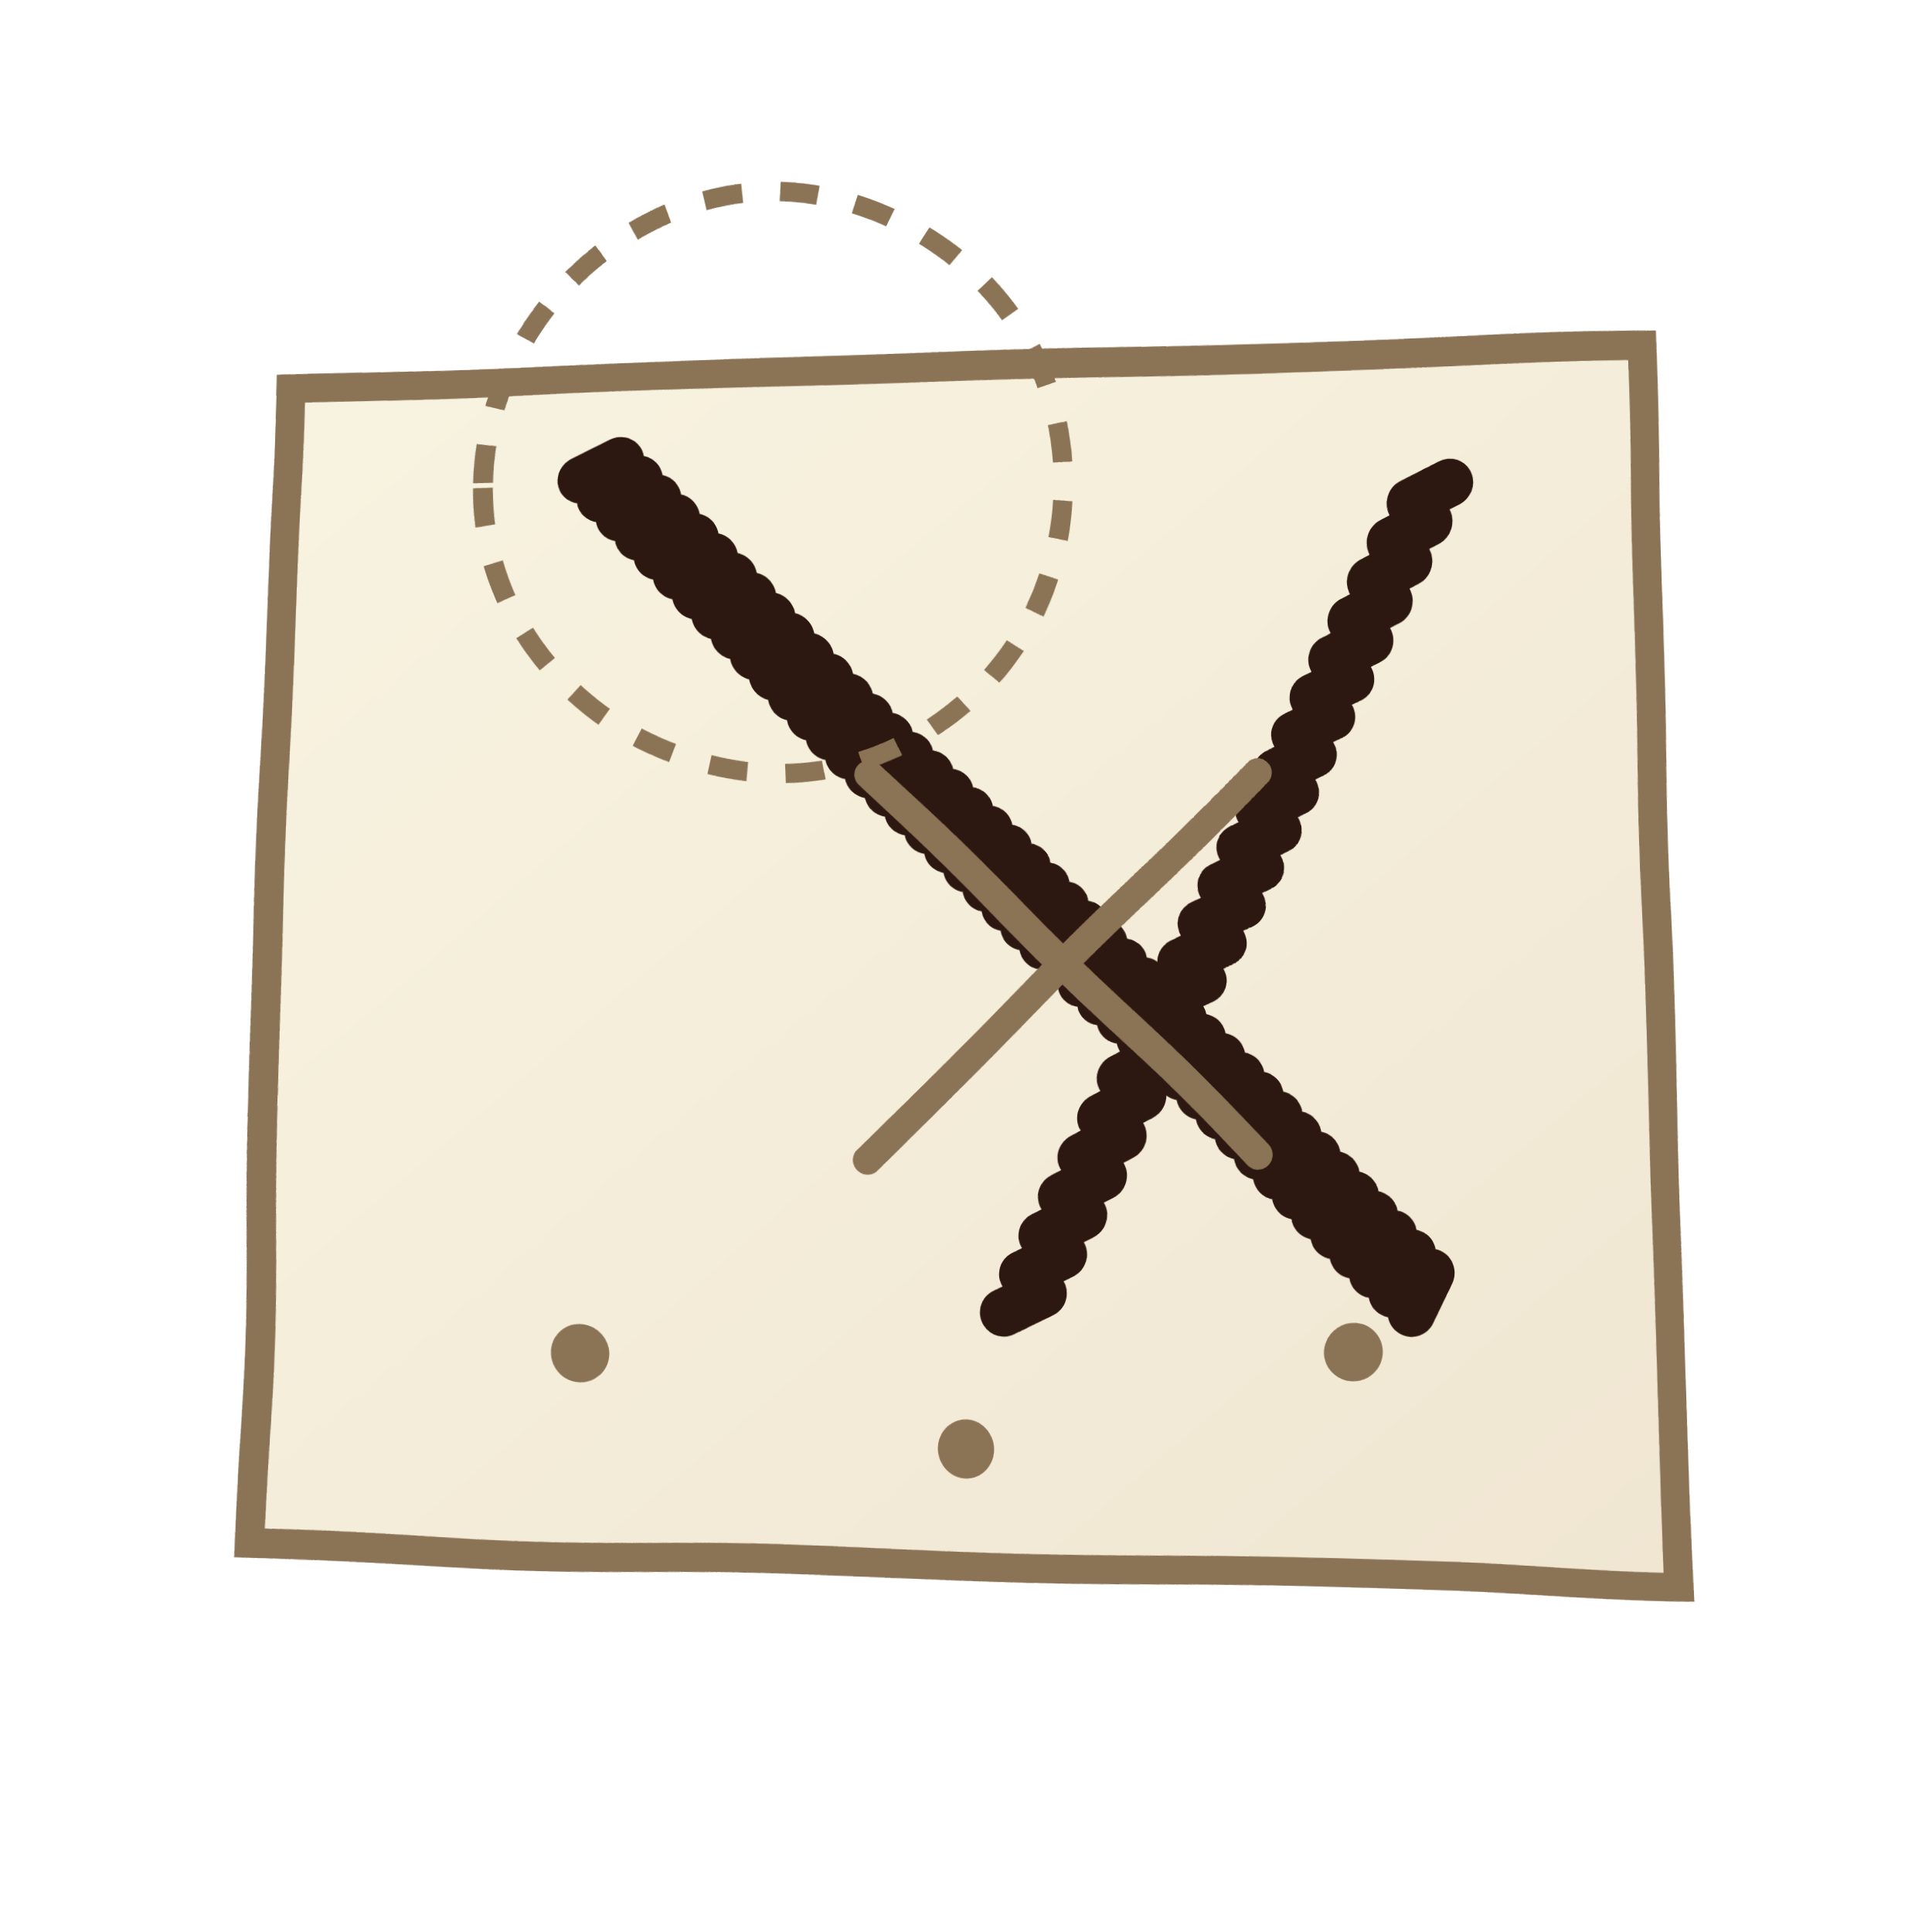
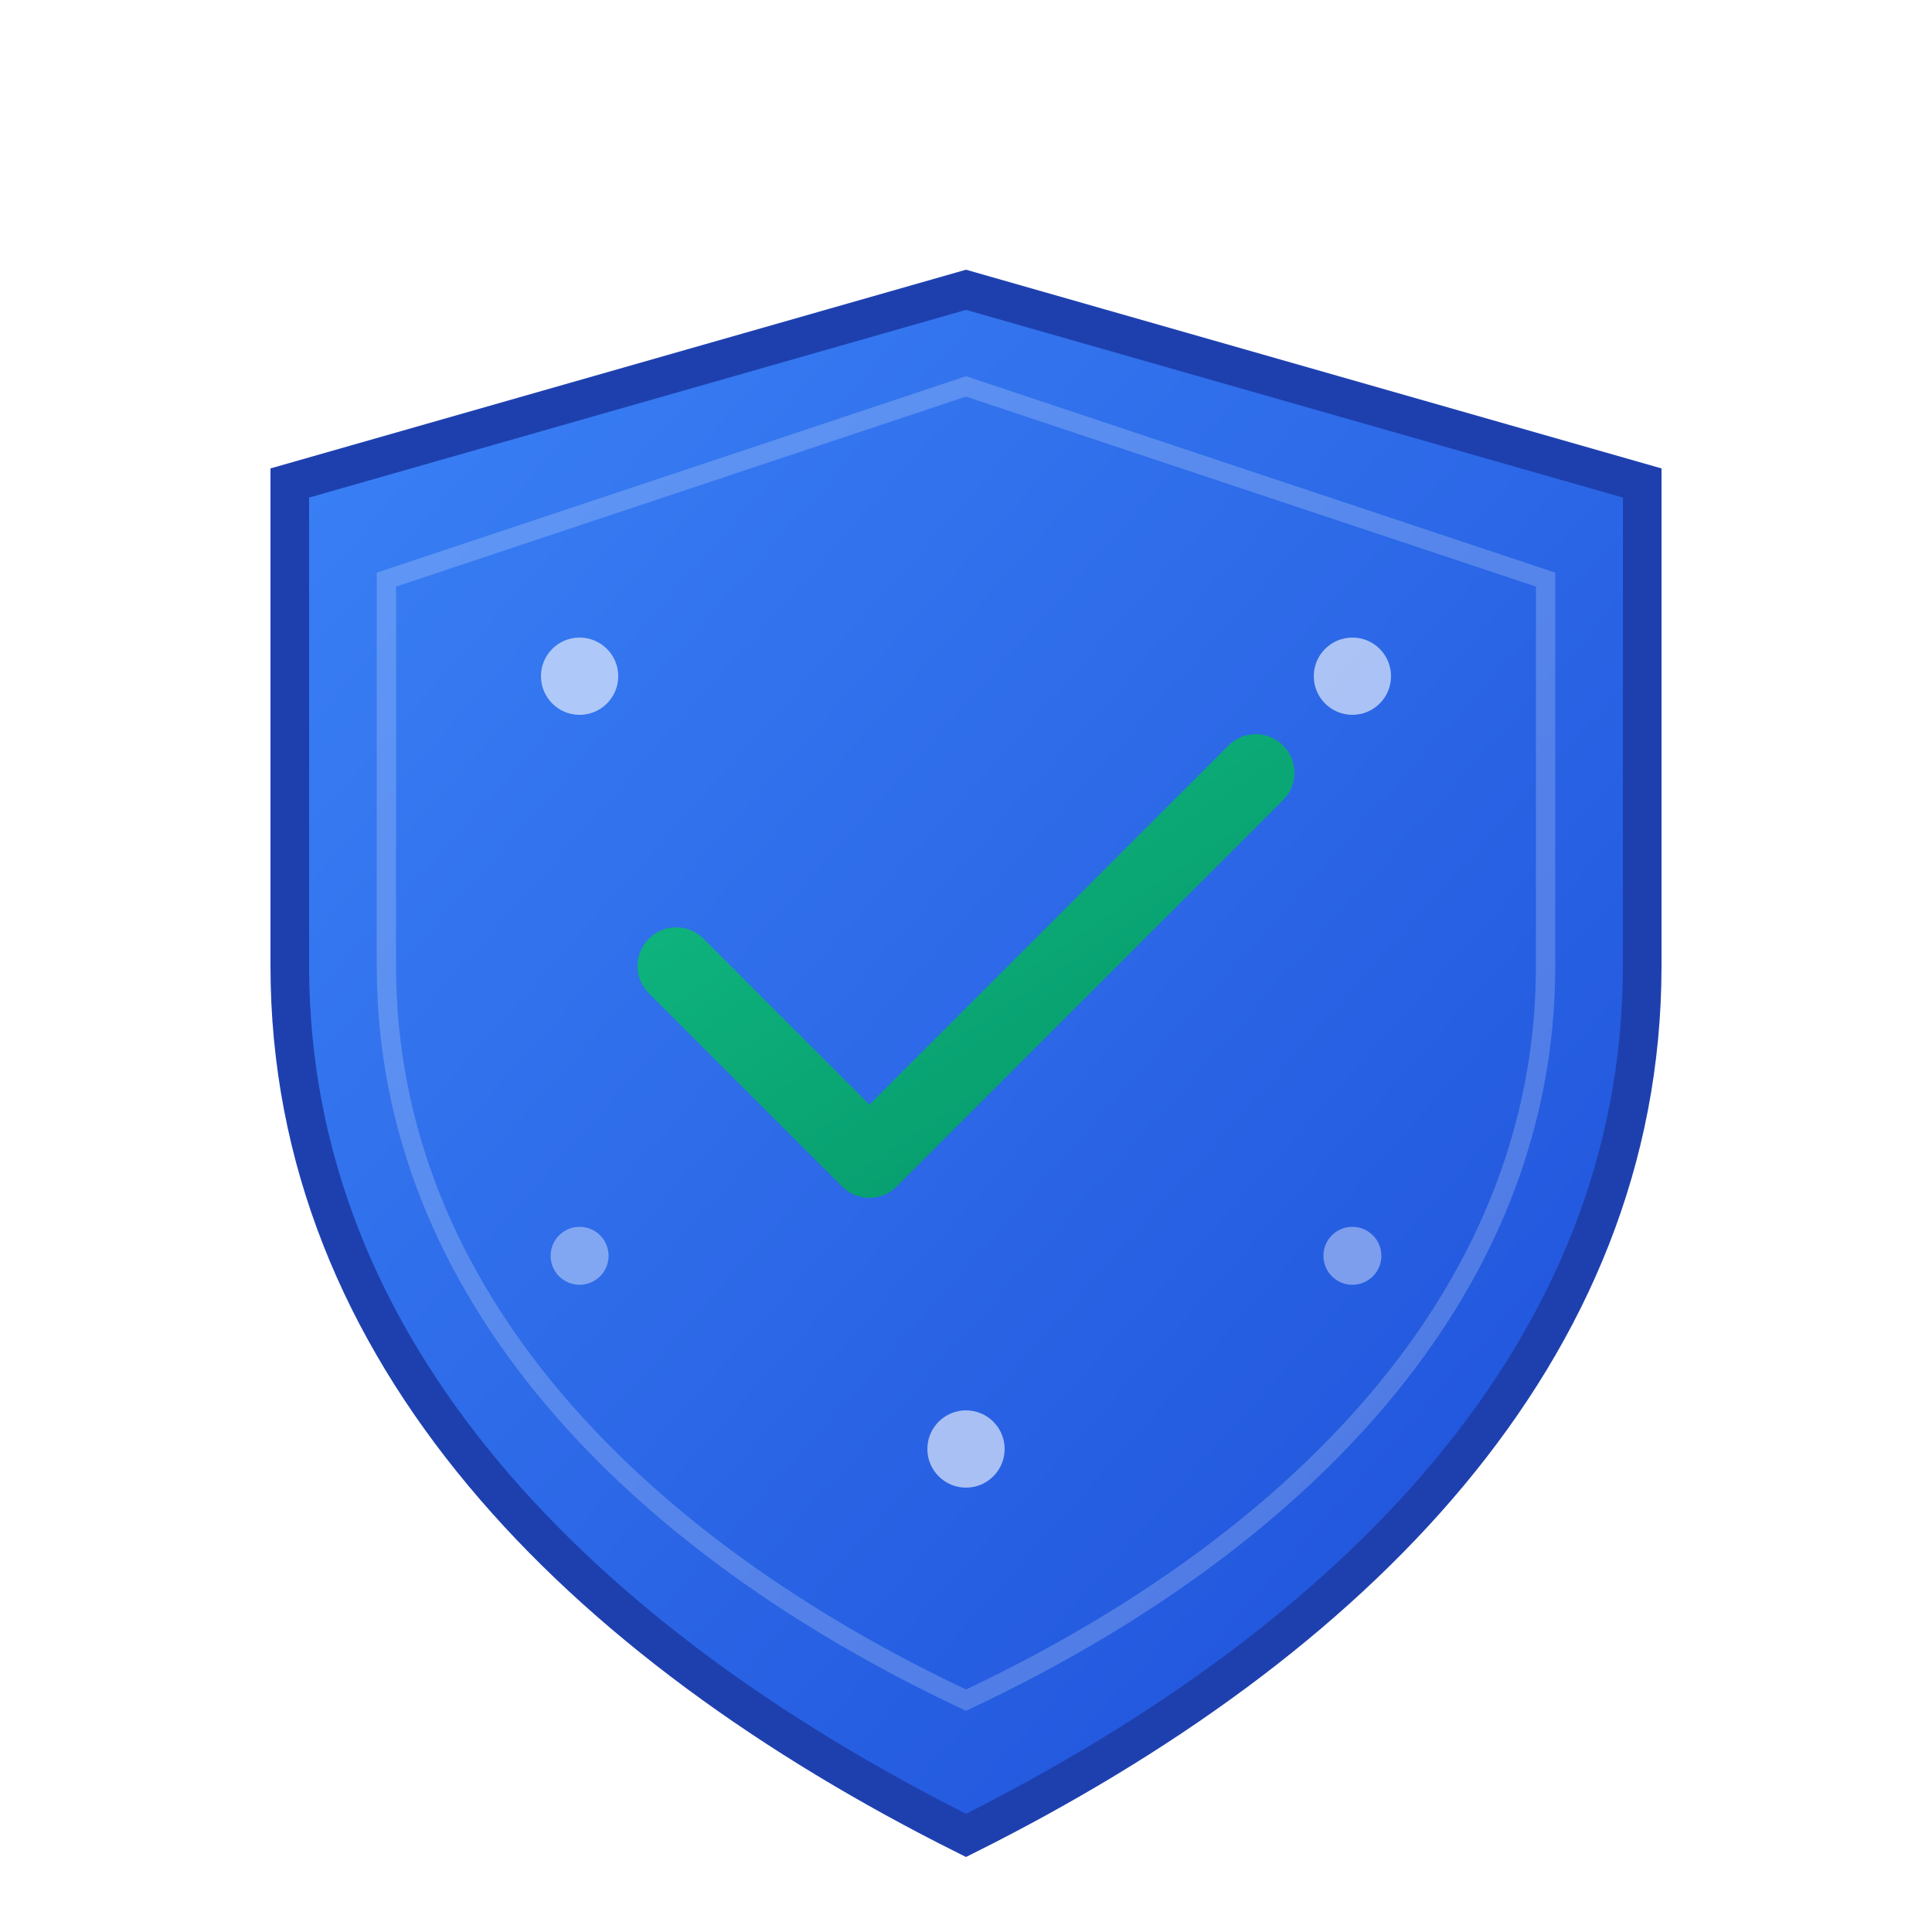
<svg xmlns="http://www.w3.org/2000/svg" viewBox="0 0 100 100">
  <defs>
-     <filter id="roughen">
-       <feTurbulence type="fractalNoise" baseFrequency="0.04" numOctaves="2" result="noise" />
-       <feDisplacementMap in="SourceGraphic" in2="noise" scale="1" xChannelSelector="R" yChannelSelector="G" />
-     </filter>
-     <linearGradient id="paperGradient" x1="0%" y1="0%" x2="100%" y2="100%">
-       <stop offset="0%" stop-color="#f8f4e1" />
-       <stop offset="100%" stop-color="#f0e6d2" />
+     <linearGradient id="shieldGradient" x1="0%" y1="0%" x2="100%" y2="100%">
+       <stop offset="0%" stop-color="#3b82f6" />
+       <stop offset="100%" stop-color="#1d4ed8" />
+     </linearGradient>
+     <linearGradient id="checkGradient" x1="0%" y1="0%" x2="100%" y2="100%">
+       <stop offset="0%" stop-color="#10b981" />
+       <stop offset="100%" stop-color="#059669" />
    </linearGradient>
  </defs>
-   <path d="M15 20 L85 18 L87 82 L13 80 Z" fill="url(#paperGradient)" stroke="#8b7355" stroke-width="1.5" filter="url(#roughen)" />
-   <path d="M30 25 L32 24 L31 26 L33 25 L32 27 L34 26 L33 28 L35 27 L34 29 L36 28 L35 30             L37 29 L36 31 L38 30 L37 32 L39 31 L38 33 L40 32 L39 34 L41 33 L40 35 L42 34             L41 36 L43 35 L42 37 L44 36 L43 38 L45 37 L44 39 L46 38 L45 40 L47 39 L46 41             L48 40 L47 42 L49 41 L48 43 L50 42 L49 44 L51 43 L50 45 L52 44 L51 46 L53 45             L52 47 L54 46 L53 48 L55 47 L54 49 L56 48 L55 50 L57 49 L56 51 L58 50 L57 52             L59 51 L58 53 L60 52 L59 54 L61 53 L60 55 L62 54 L61 56 L63 55 L62 57 L64 56             L63 58 L65 57 L64 59 L66 58 L65 60 L67 59 L66 61 L68 60 L67 62 L69 61 L68 63             L70 62 L69 64 L71 63 L70 65 L72 64 L71 66 L73 65 L72 67 L74 66 L73 68" fill="none" stroke="#2c1810" stroke-width="2.5" stroke-linecap="round" stroke-linejoin="round" filter="url(#roughen)" />
-   <path d="M75 25 L73 26 L74 27 L72 28 L73 29 L71 30 L72 31 L70 32 L71 33 L69 34             L70 35 L68 36 L69 37 L67 38 L68 39 L66 40 L67 41 L65 42 L66 43 L64 44             L65 45 L63 46 L64 47 L62 48 L63 49 L61 50 L62 51 L60 52 L61 53 L59 54             L60 55 L58 56 L59 57 L57 58 L58 59 L56 60 L57 61 L55 62 L56 63 L54 64             L55 65 L53 66 L54 67 L52 68" fill="none" stroke="#2c1810" stroke-width="2.5" stroke-linecap="round" stroke-linejoin="round" filter="url(#roughen)" />
-   <path d="M45 40 L65 60" fill="none" stroke="#8b7355" stroke-width="1.5" stroke-linecap="round" filter="url(#roughen)" />
-   <path d="M65 40 L45 60" fill="none" stroke="#8b7355" stroke-width="1.5" stroke-linecap="round" filter="url(#roughen)" />
-   <path d="M25 25 A 15 15 0 1 1 55 25 A 15 15 0 1 1 25 25" fill="none" stroke="#8b7355" stroke-width="1" stroke-dasharray="2,2" filter="url(#roughen)" />
-   <circle cx="30" cy="70" r="1.5" fill="#8b7355" filter="url(#roughen)" />
-   <circle cx="70" cy="70" r="1.5" fill="#8b7355" filter="url(#roughen)" />
-   <circle cx="50" cy="75" r="1.5" fill="#8b7355" filter="url(#roughen)" />
+   <path d="M50 15 L85 25 L85 50 C85 70 70 85 50 95 C30 85 15 70 15 50 L15 25 Z" fill="url(#shieldGradient)" stroke="#1e40af" stroke-width="2" />
+   <path d="M50 20 L80 30 L80 50 C80 67 67 80 50 88 C33 80 20 67 20 50 L20 30 Z" fill="none" stroke="rgba(255,255,255,0.2)" stroke-width="1" />
+   <path d="M35 50 L45 60 L65 40" fill="none" stroke="url(#checkGradient)" stroke-width="4" stroke-linecap="round" stroke-linejoin="round" />
+   <circle cx="30" cy="35" r="2" fill="rgba(255,255,255,0.6)" />
+   <circle cx="70" cy="35" r="2" fill="rgba(255,255,255,0.6)" />
+   <circle cx="50" cy="75" r="2" fill="rgba(255,255,255,0.6)" />
+   <circle cx="30" cy="65" r="1.5" fill="rgba(255,255,255,0.4)" />
+   <circle cx="70" cy="65" r="1.5" fill="rgba(255,255,255,0.4)" />
</svg>
